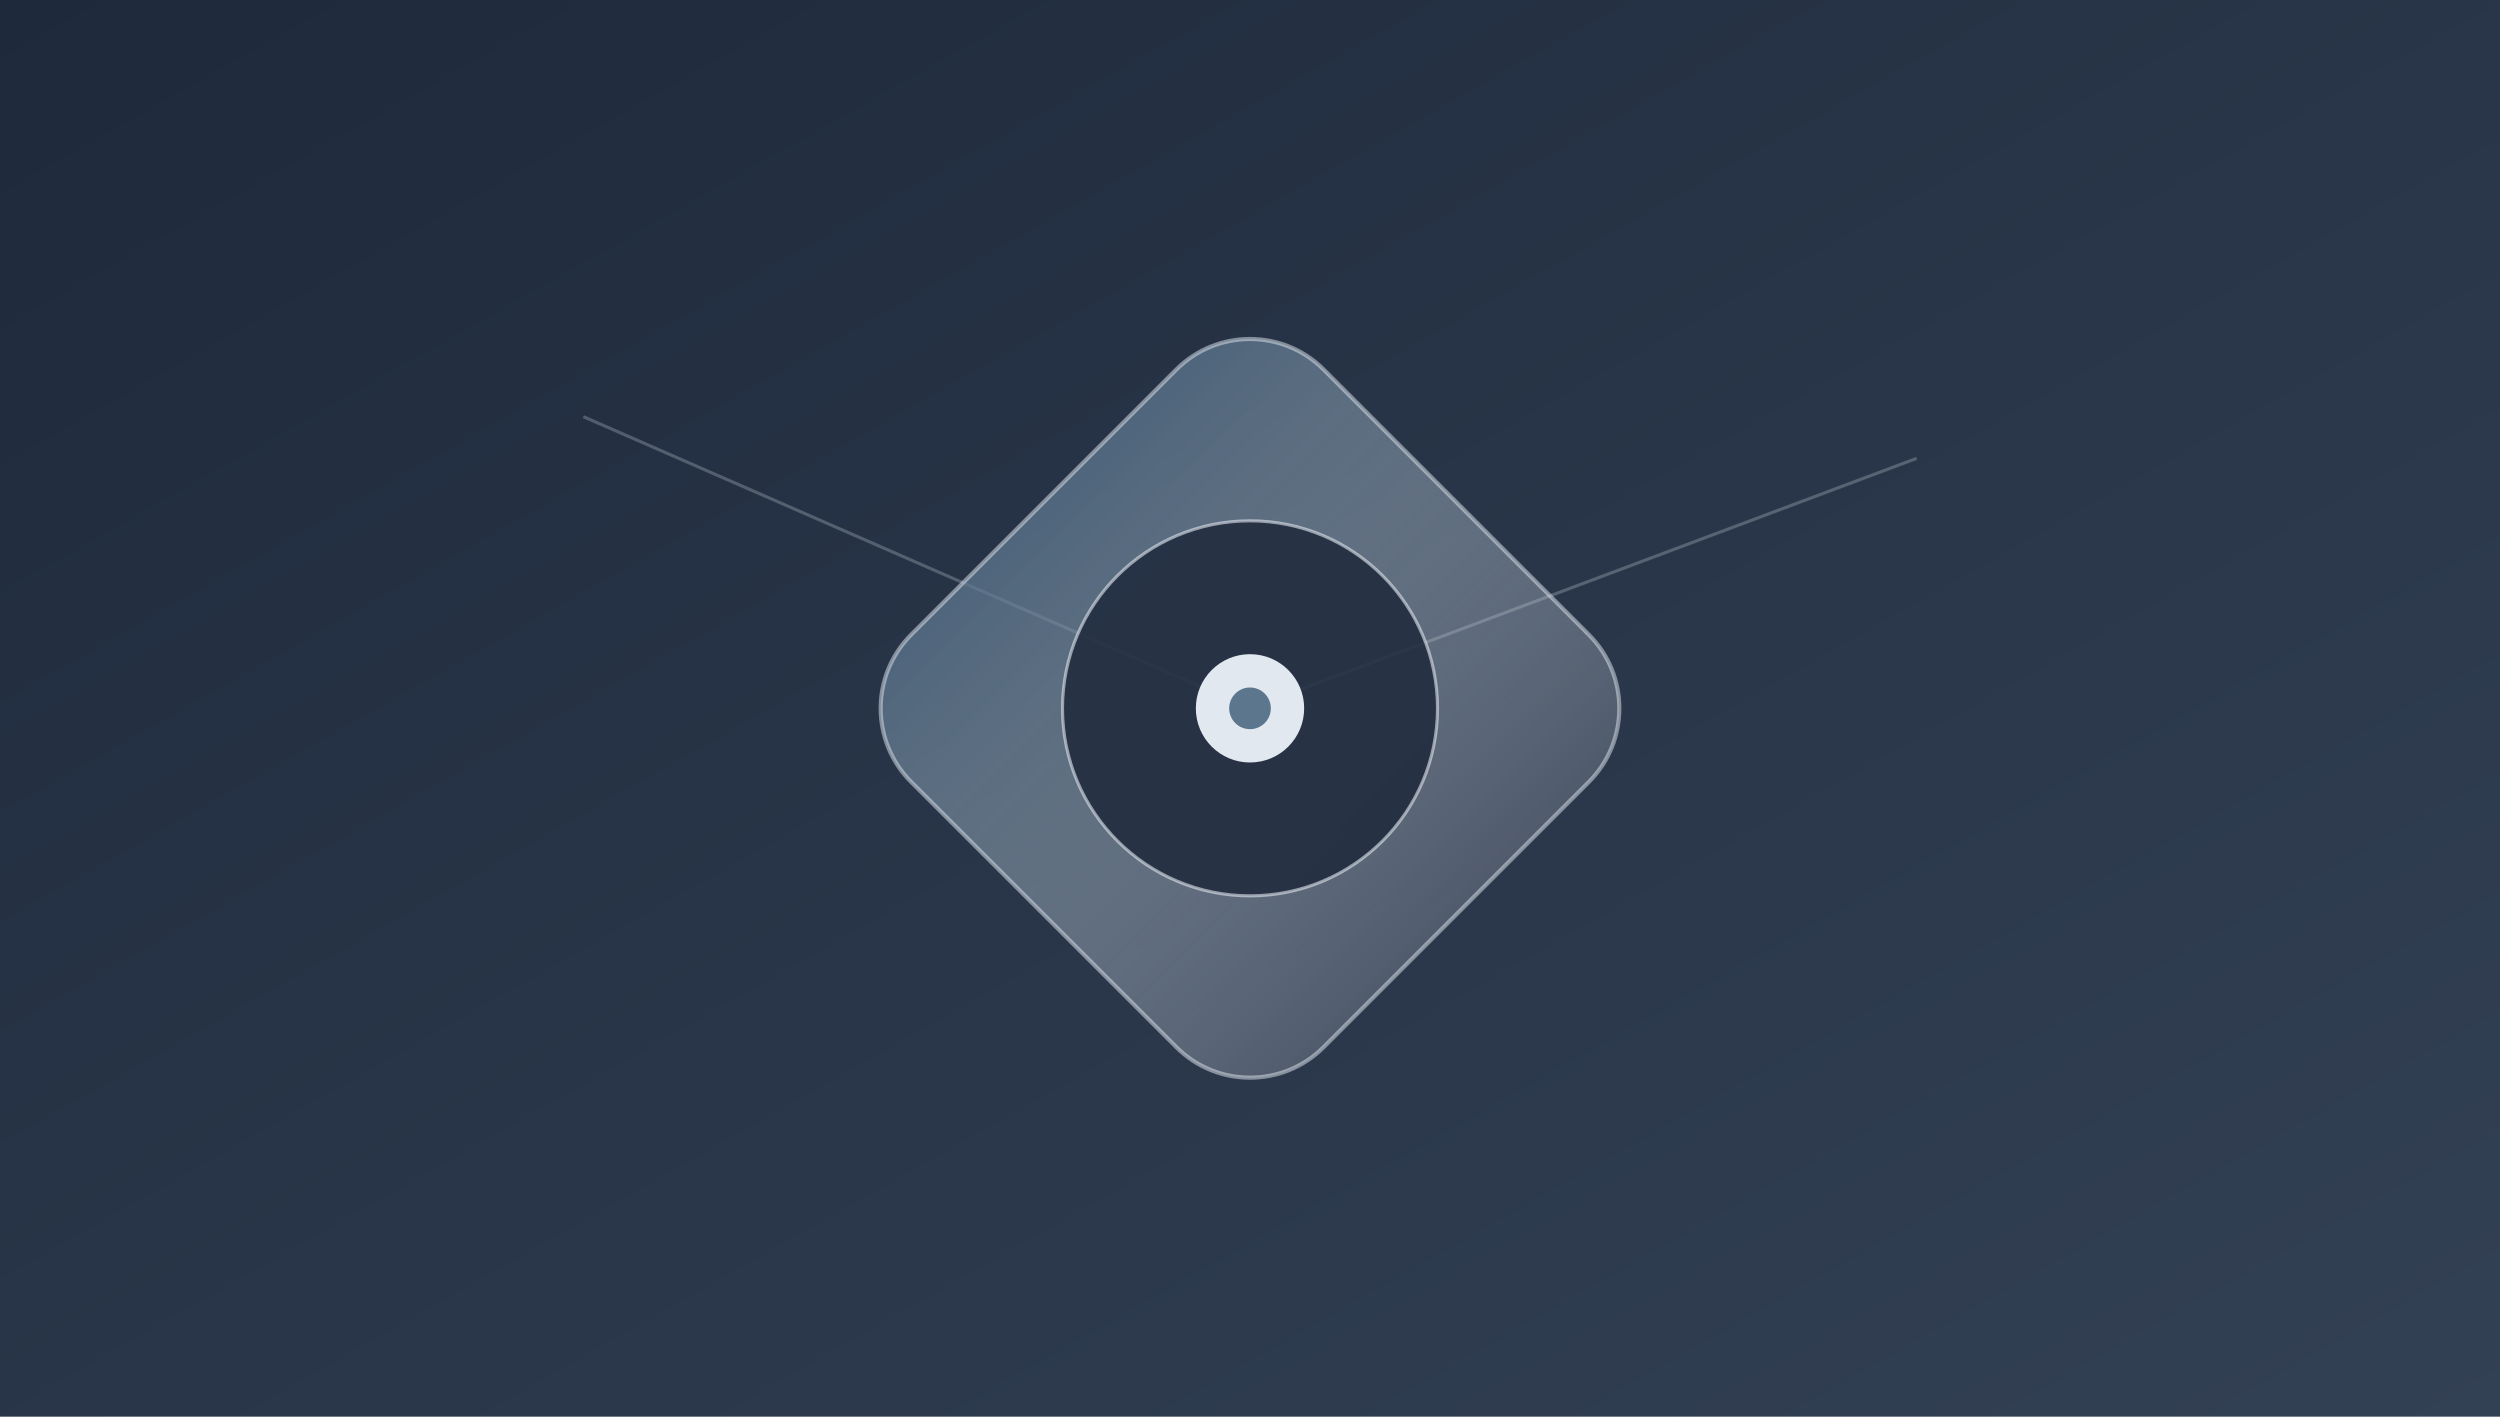
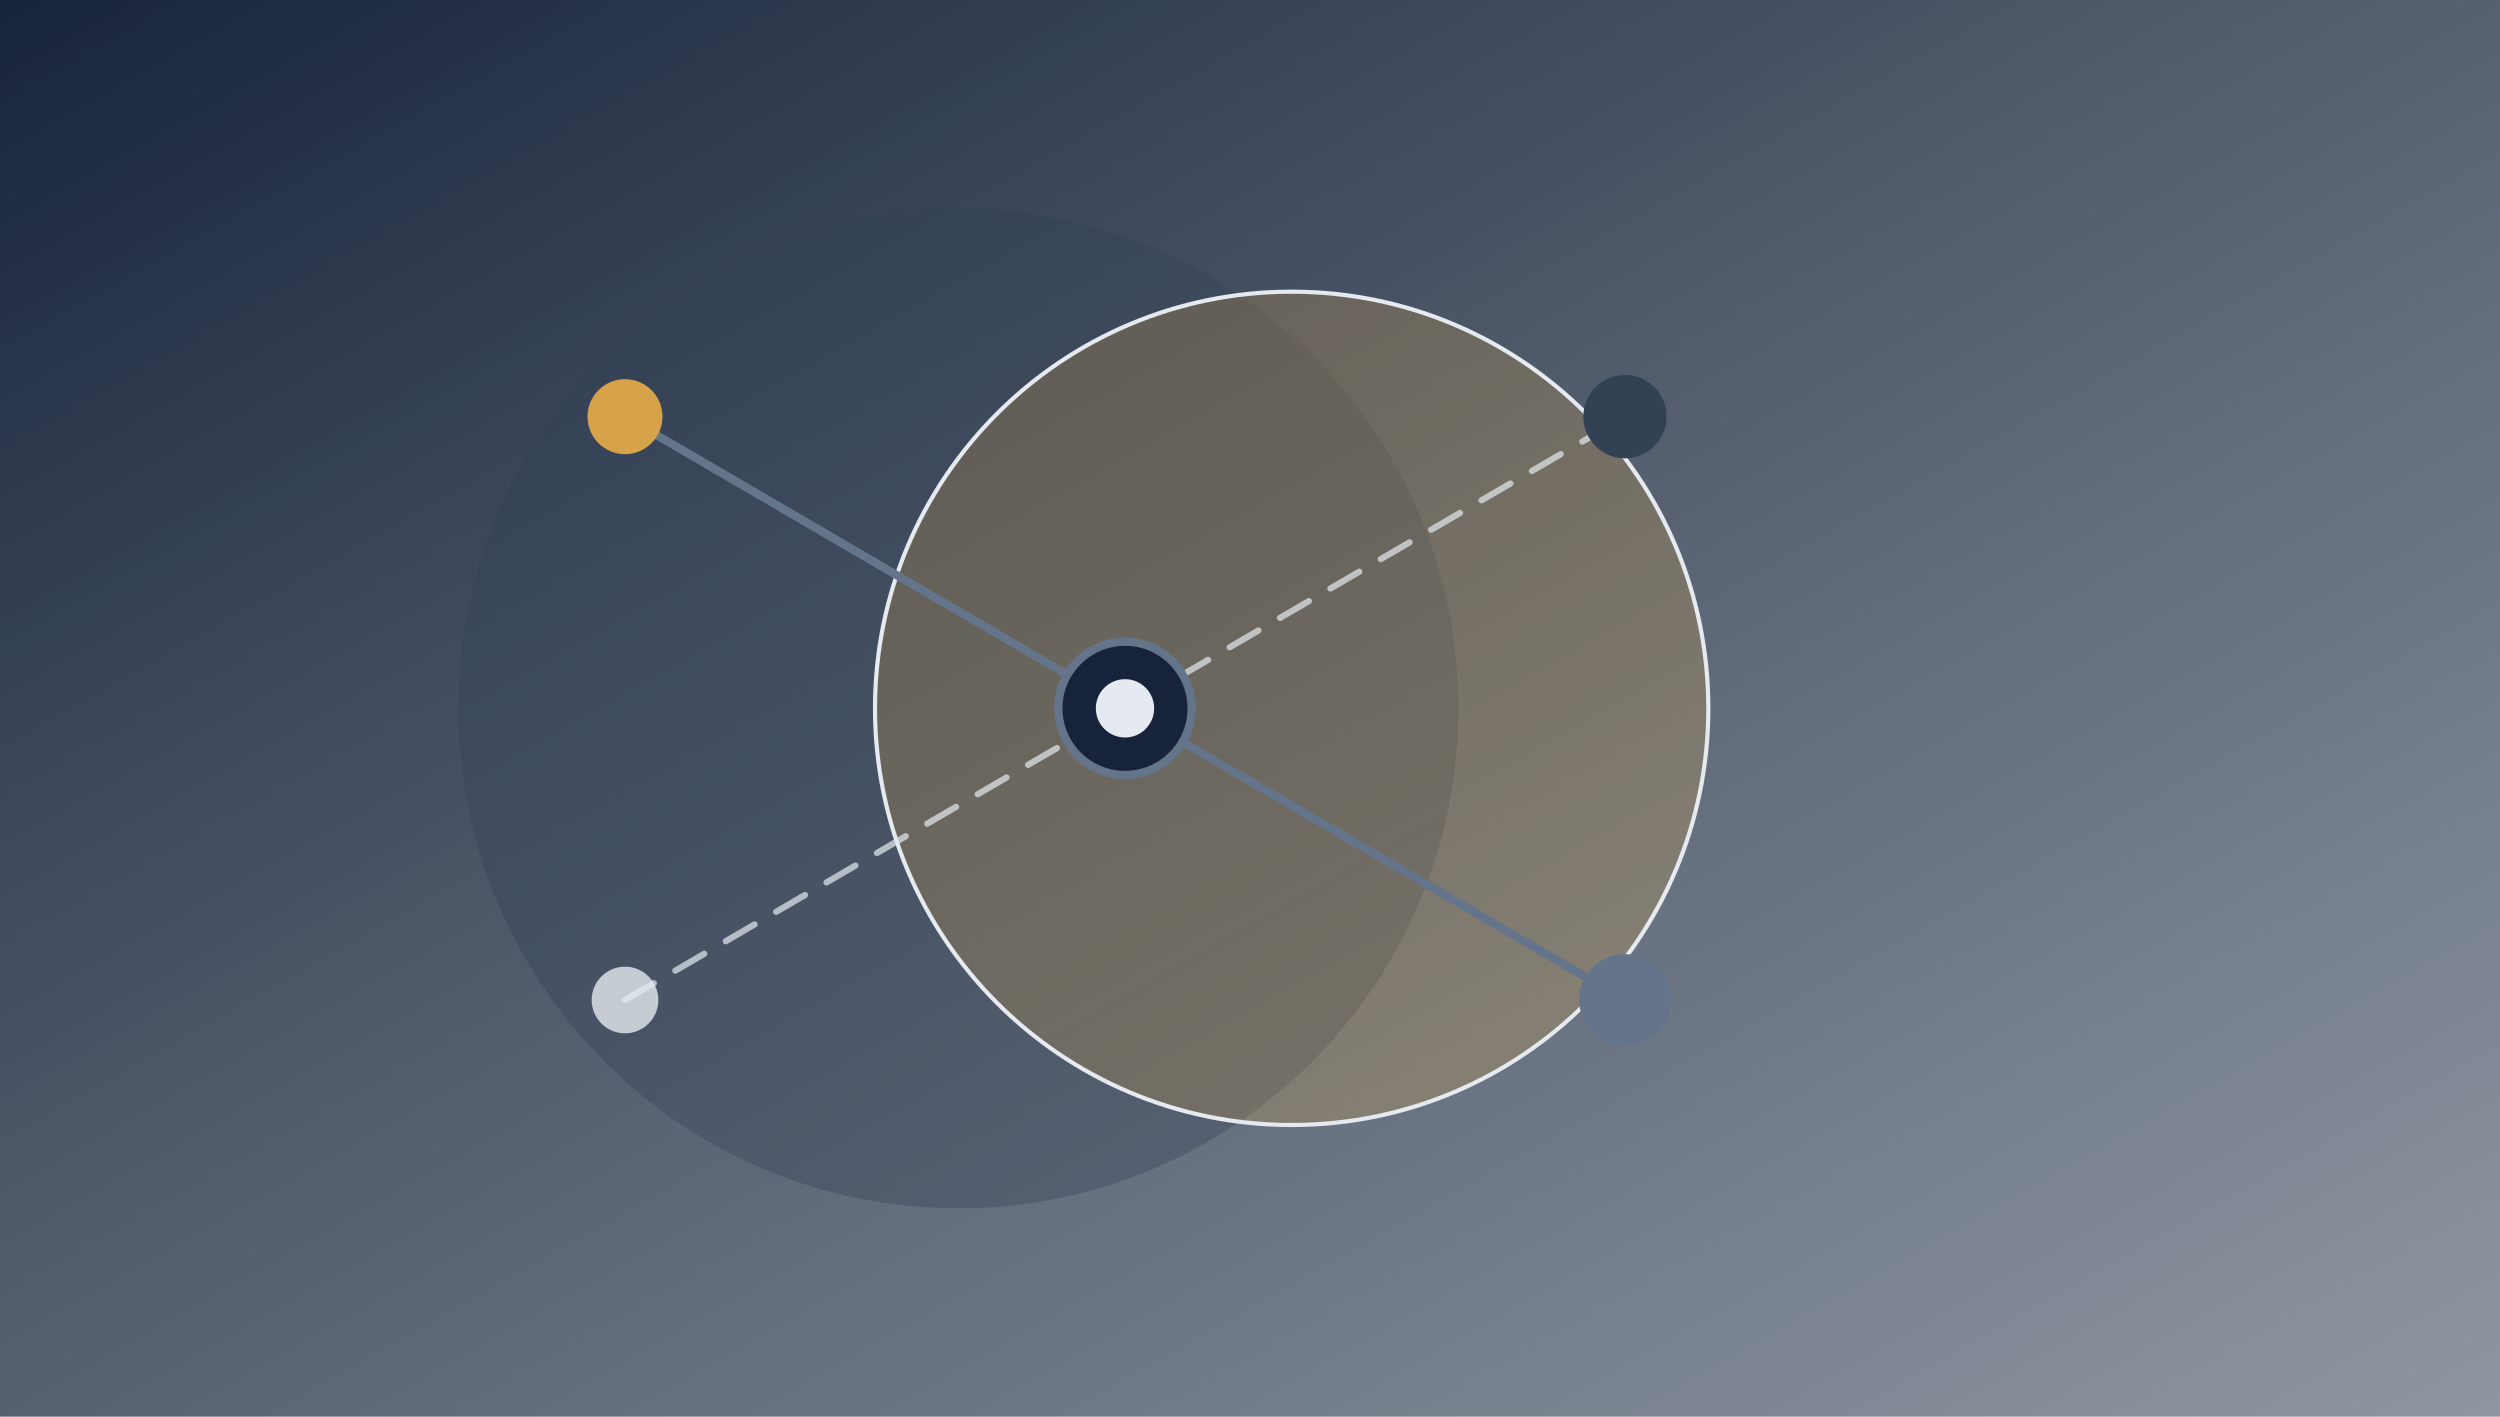
<svg xmlns="http://www.w3.org/2000/svg" viewBox="0 0 1200 680" preserveAspectRatio="xMidYMid slice" width="100%" height="100%">
  <defs>
-     <linearGradient id="gbg" x1="0%" y1="0%" x2="100%" y2="100%">
-       <stop offset="0%" stop-color="#1e293b" />
-       <stop offset="100%" stop-color="#334155" />
+     <linearGradient id="grad_other_2" x1="0%" y1="0%" x2="100%" y2="100%">
+       <stop offset="0%" stop-color="#17233A" />
+       <stop offset="100%" stop-color="#334155" stop-opacity="0.55" />
    </linearGradient>
-     <linearGradient id="gm" x1="0%" y1="0%" x2="100%" y2="0%">
-       <stop offset="0%" stop-color="#5c768d" stop-opacity="0.75" />
-       <stop offset="100%" stop-color="#e2e8f0" stop-opacity="0.2" />
-     </linearGradient>
-     <linearGradient id="gs" x1="0%" y1="100%" x2="100%" y2="0%">
-       <stop offset="0%" stop-color="#e2e8f0" stop-opacity="0.35" />
-       <stop offset="100%" stop-color="#5c768d" stop-opacity="0.05" />
-     </linearGradient>
+     <radialGradient id="glow_other_2" cx="35%" cy="50%" r="65%">
+       <stop offset="0%" stop-color="#E5EAF0" stop-opacity="0.85" />
+       <stop offset="45%" stop-color="#D6A24A" stop-opacity="0.4" />
+       <stop offset="100%" stop-color="#17233A" stop-opacity="0" />
+     </radialGradient>
  </defs>
-   <rect width="1200" height="680" fill="url(#gbg)" />
-   <line x1="280" y1="200" x2="600" y2="340" stroke="#e2e8f0" stroke-width="1.5" stroke-opacity="0.25" />
-   <line x1="920" y1="220" x2="600" y2="340" stroke="#e2e8f0" stroke-width="1.5" stroke-opacity="0.25" />
-   <rect x="460" y="200" width="280" height="280" rx="50" transform="rotate(45 600 340)" fill="url(#gm)" stroke="#e2e8f0" stroke-width="2" stroke-opacity="0.5" />
-   <circle cx="600" cy="340" r="90" fill="#1e293b" fill-opacity="0.85" stroke="#e2e8f0" stroke-width="1.5" stroke-opacity="0.6" />
-   <circle cx="600" cy="340" r="26" fill="#e2e8f0" />
-   <circle cx="600" cy="340" r="10" fill="#5c768d" />
+   <rect width="1200" height="680" fill="url(#grad_other_2)" />
+   <circle cx="460" cy="340" r="240" fill="#334155" fill-opacity="0.35" />
+   <circle cx="620" cy="340" r="200" fill="#D6A24A" fill-opacity="0.25" stroke="#E5EAF0" stroke-width="2" />
+   <path d="M 300 200 Q 540 340 780 480" fill="none" stroke="#64748B" stroke-width="4" stroke-linecap="round" />
+   <path d="M 300 480 Q 540 340 780 200" fill="none" stroke="#E5EAF0" stroke-width="3" stroke-opacity="0.7" stroke-dasharray="16 12" stroke-linecap="round" />
+   <circle cx="540" cy="340" r="32" fill="#17233A" stroke="#64748B" stroke-width="4" />
+   <circle cx="540" cy="340" r="14" fill="#E5EAF0" />
+   <circle cx="300" cy="200" r="18" fill="#D6A24A" />
+   <circle cx="780" cy="480" r="22" fill="#64748B" />
+   <circle cx="300" cy="480" r="16" fill="#E5EAF0" opacity="0.8" />
+   <circle cx="780" cy="200" r="20" fill="#334155" />
</svg>
